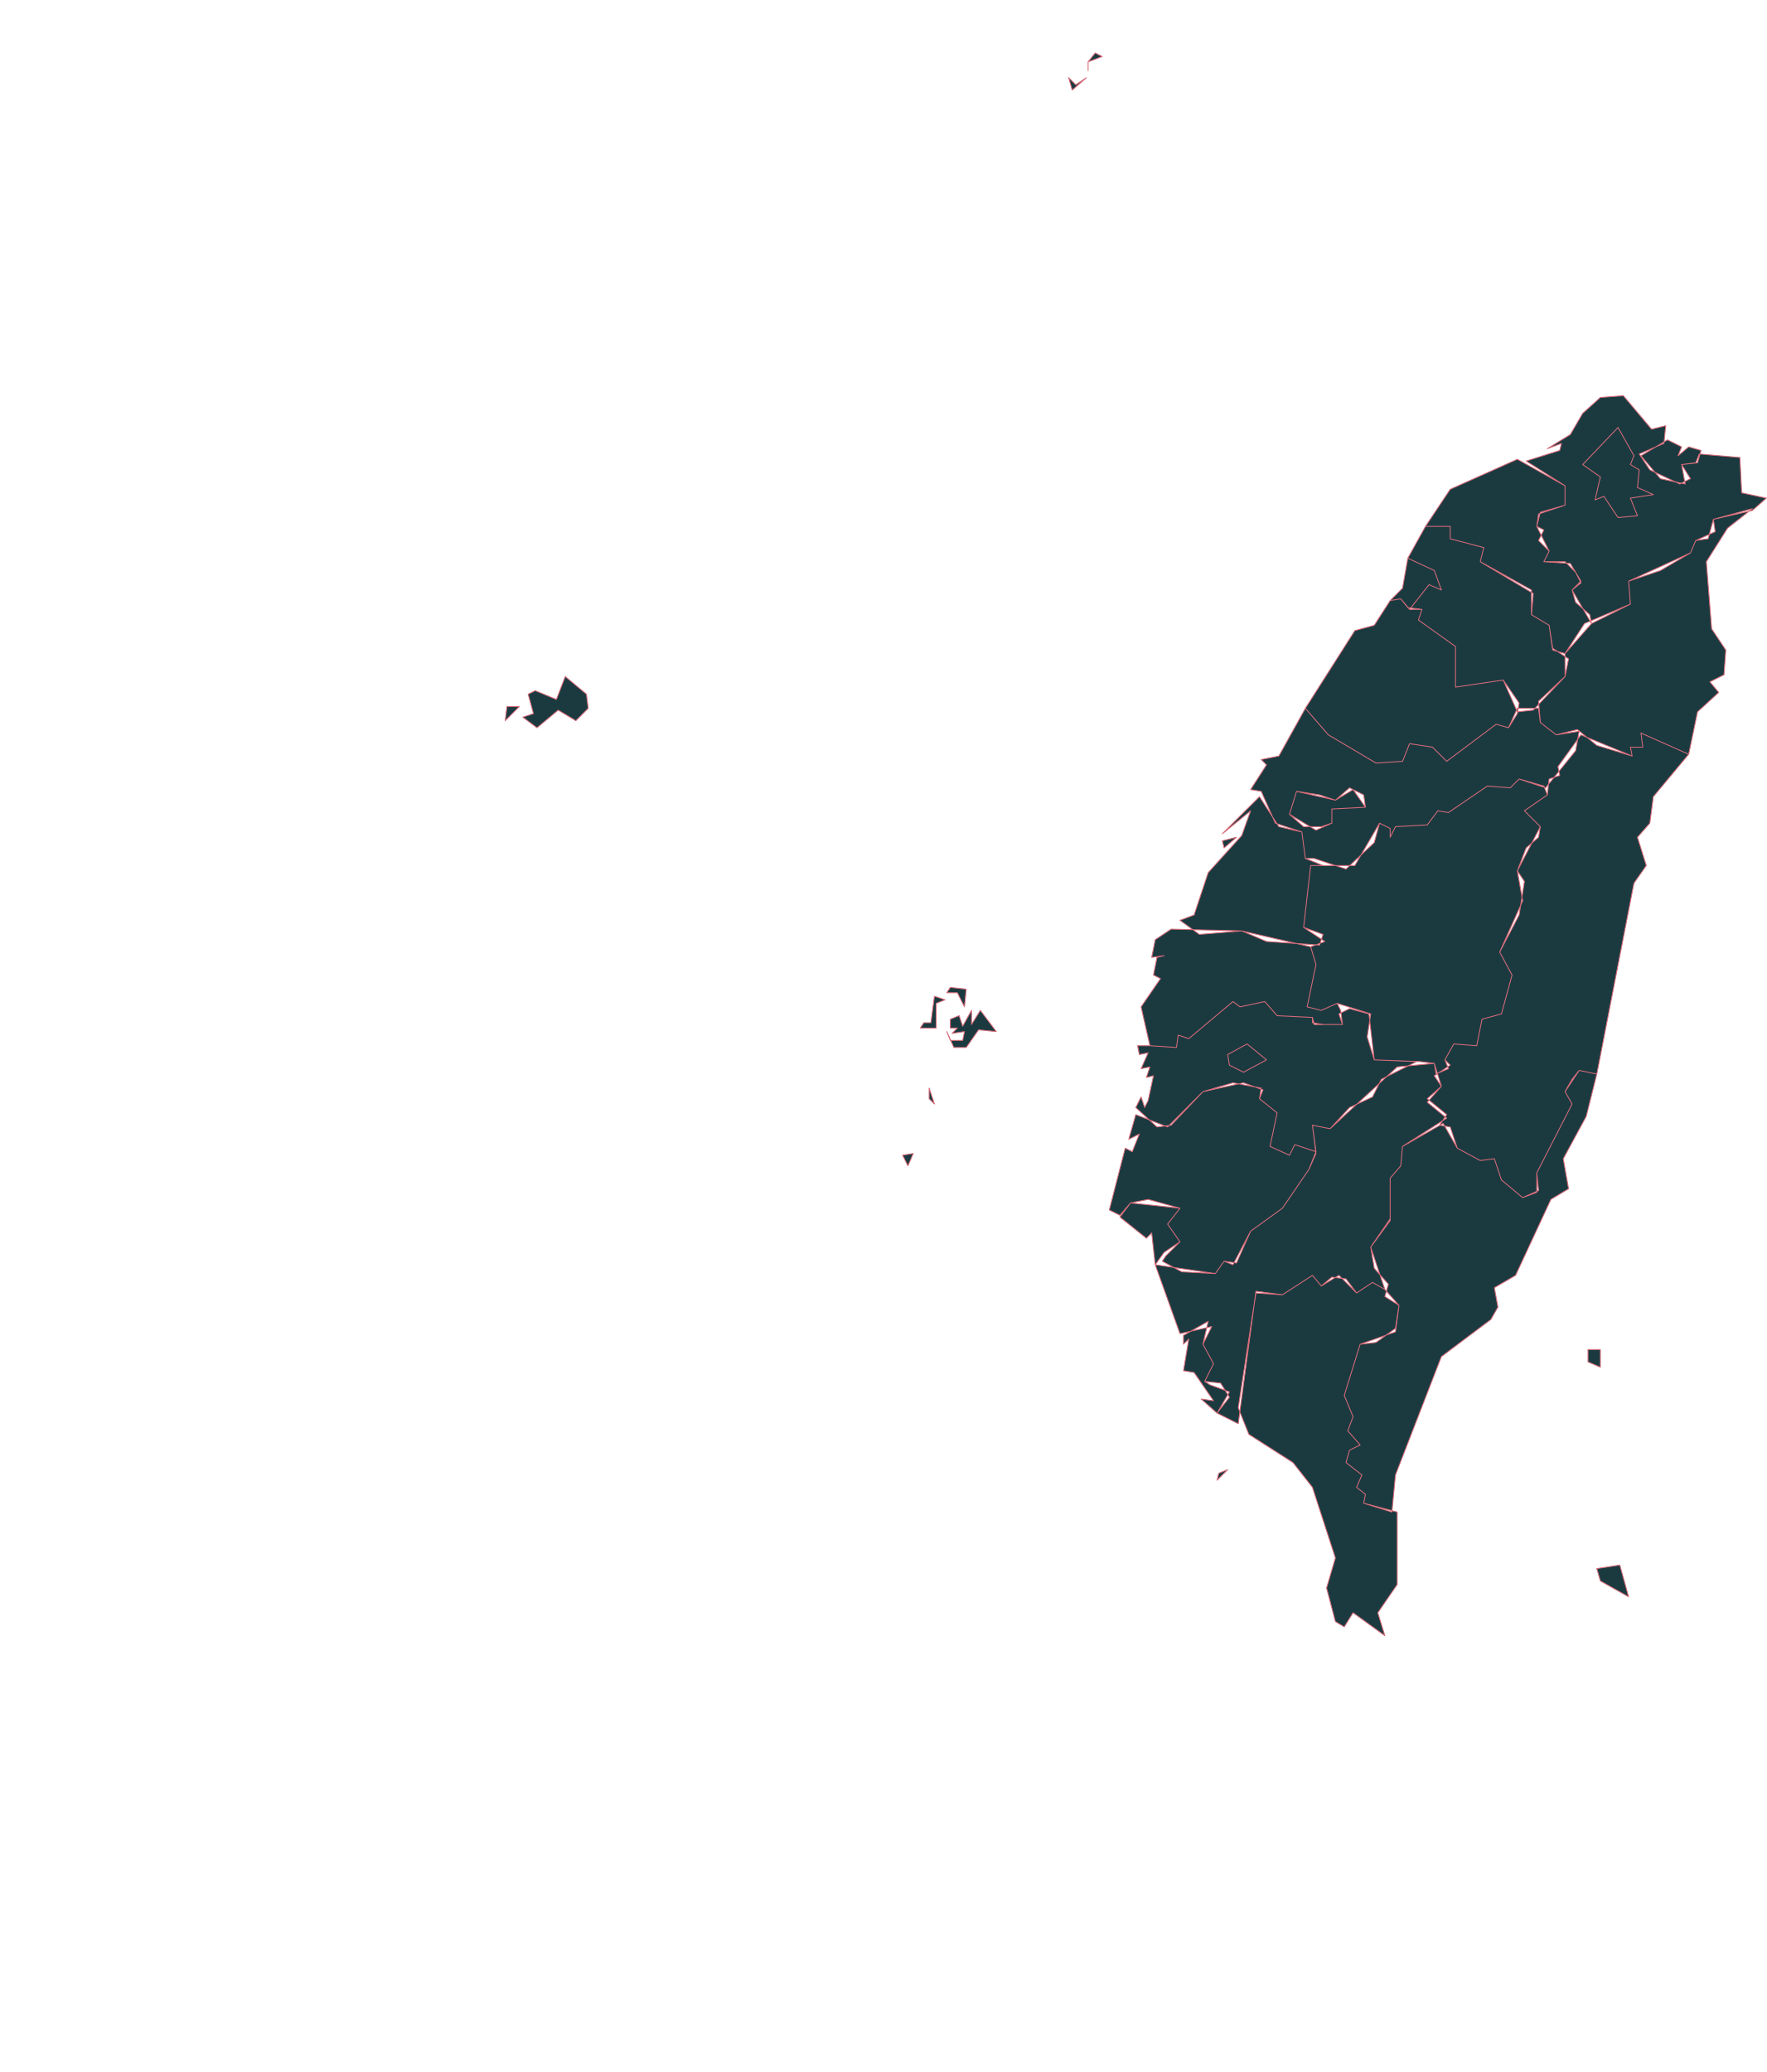
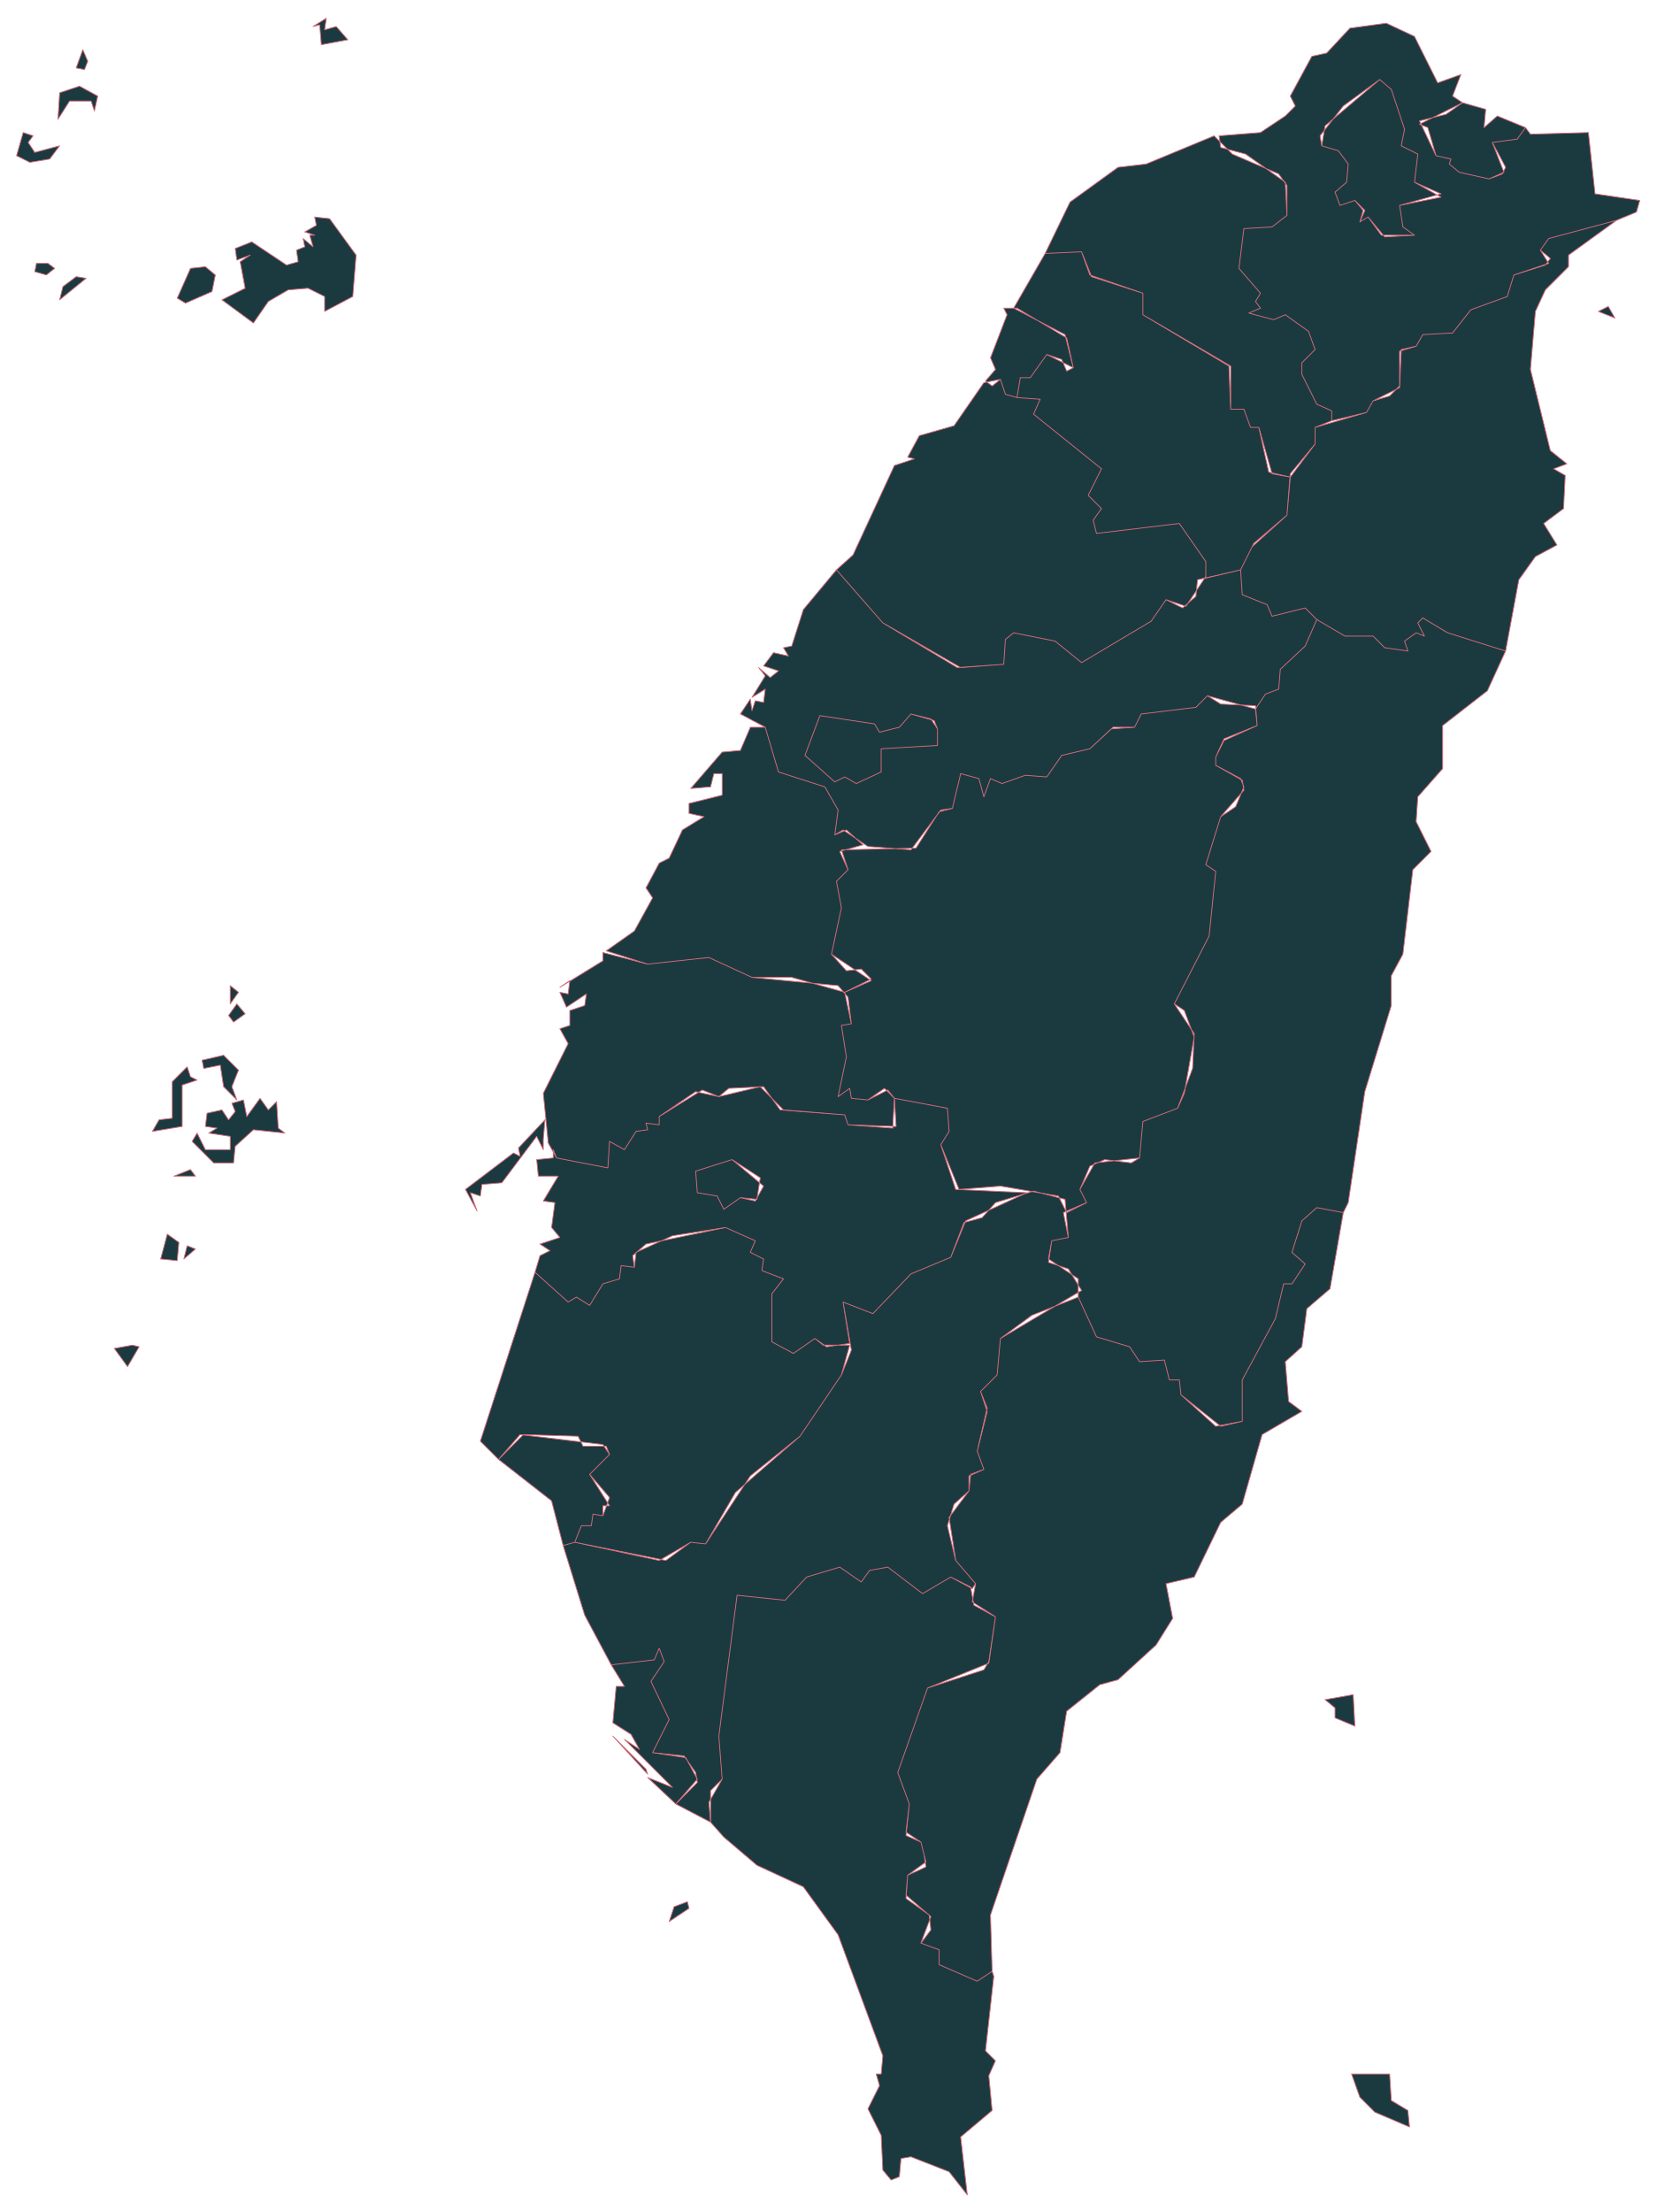
- <svg xmlns="http://www.w3.org/2000/svg" viewBox="0 0 1000 1173.0">
+ <svg xmlns="http://www.w3.org/2000/svg" viewBox="0 0 1000 1335.3">
  <g fill="#1a3a40" stroke="#d86a78" stroke-width="0.5" stroke-linejoin="round" fill-rule="evenodd">
-     <path d="M992 289 970 294 967 305 960 306 957 313 940 323 922 329 923 342 901 353 890 334 895 330 892 324 886 318 874 318 877 312 871 306 874 300 870 298 871 291 886 286 886 275 864 261 883 255 884 251 876 254 889 246 896 234 906 225 919 224 935 243 943 241 942 251 928 257 934 266 951 274 957 271 952 263 960 262 962 257 985 259 986 279 1000 282ZM896 263 906 270 903 283 908 281 916 293 927 292 923 282 936 280 927 276 928 266 923 263 925 258 916 242ZM896 263 916 242 925 258 923 263 928 266 927 276 936 280 923 282 927 292 916 293 908 281 903 283 906 270ZM944 249 952 253 950 258 956 253 963 255 961 262 952 263 954 274 940 271 929 258ZM871 397 886 383 886 370 897 353 923 342 922 329 957 313 960 306 971 301 970 294 992 288 978 299 966 318 969 356 977 368 976 382 968 386 973 392 961 403 956 427 929 415 930 423 923 423 924 428 904 422 893 413 881 416 872 409ZM886 370 879 368 877 354 867 348 867 334 838 318 840 310 821 305 821 298 807 298 821 277 859 260 886 275 886 286 872 290 870 298 877 312 874 318 889 319 895 329 890 334 892 341 900 348 901 353ZM807 298 821 298 821 305 840 310 838 318 868 336 867 348 877 354 879 367 888 373 886 383 868 402 859 403 851 385 824 389 824 366 803 351 805 345 798 345 809 331 816 334 812 323 797 316ZM797 316 812 323 816 334 809 331 798 345 793 339 787 340 794 333ZM797 344 805 345 803 351 824 366 824 389 851 385 860 398 859 404 854 412 847 410 819 431 811 423 798 421 794 431 779 432 752 416 739 401 767 357 778 354 787 340 793 339ZM744 486 739 486 737 471 722 466 714 448 708 447 717 433 714 430 724 428 739 401 752 416 779 432 794 431 798 421 811 423 819 431 847 410 854 412 859 401 871 401 872 409 881 416 894 414 892 425 875 446 860 441 855 446 842 445 820 460 814 459 808 467 790 468 787 474 787 469 781 466 778 477 762 492ZM747 450 734 448 730 461 745 470 754 466 754 458 773 457 766 447 756 453ZM748 468 738 468 730 461 734 448 756 453 764 446 772 450 773 457 754 458 754 466ZM749 490 742 490 738 525 749 529 747 535 717 533 703 527 679 529 668 521 676 518 684 494 703 473 708 459 692 472 713 451 724 468 737 471 739 486ZM693 480 692 476 700 474ZM804 601 778 600 774 587 776 574 757 568 748 572 740 570 745 546 742 536 750 533 738 525 742 490 767 490 781 466 787 469 787 474 790 468 808 467 814 459 820 460 842 445 855 446 860 441 874 445 876 450 863 459 872 468 871 474 864 480 859 493 862 510 849 539 856 552 850 574 839 577 836 592 823 591 818 600 820 605 813 608 812 602ZM759 572 760 580 749 580 743 579 743 576 723 575 716 567 702 570 698 567 673 588 667 586 666 593 651 592 646 570 657 554 653 552 655 542 659 541 652 542 654 532 663 526 703 527 742 536 745 546 740 570 748 572 757 568ZM651 592 666 593 667 586 673 588 698 567 702 570 716 567 723 575 743 576 744 580 760 580 758 574 764 571 775 574 778 600 802 601 782 611 777 621 764 627 753 639 743 637 745 652 733 648 730 654 719 649 723 630 713 622 715 617 704 613 681 618 663 637 655 638 643 627 646 621 648 627 650 623 653 609 649 610 651 604 646 605 650 596 645 597 644 592ZM695 597 696 603 704 607 717 600 706 591ZM695 597 706 591 717 600 704 607 696 603ZM660 711 668 703 661 693 668 684 650 679 640 681 634 688 628 685 637 650 641 652 645 642 639 645 643 631 661 638 681 618 698 613 714 616 713 622 723 630 719 649 730 654 733 648 745 652 741 662 726 684 708 697 698 716 693 714 688 721 669 720 658 714ZM659 709 654 716 652 698 649 701 634 689 640 681 668 684 661 693 668 703ZM685 784 682 782 687 772 681 761 686 751 668 755 654 716 688 721 693 714 700 715 708 697 726 684 741 662 745 653 743 637 753 639 791 604 812 602 816 615 808 624 819 633 794 649 793 660 787 667 787 691 776 706 784 730 777 726 768 732 758 722 748 728 743 722 726 733 711 731 701 806 689 800 696 788ZM676 777 670 776 673 758 670 761 670 756 684 748 681 761 687 772 682 782 691 783 696 791 689 800 680 792 687 793ZM690 834 695 832 689 838ZM784 730 792 739 790 754 770 761 761 790 766 802 763 810 770 818 764 821 762 828 771 835 768 842 773 846 772 851 791 856 791 897 780 913 784 926 766 913 761 921 756 918 751 899 756 882 743 842 732 828 707 812 701 797 711 732 726 733 743 722 748 728 754 723 762 724 768 732 777 726ZM895 416 924 428 923 423 930 423 929 415 956 427 936 451 934 466 927 474 932 490 925 500 904 608 894 606 890 611 886 618 890 625 870 664 871 674 862 678 850 668 846 656 838 657 825 650 821 638 815 637 819 631 808 622 816 615 812 609 821 603 818 600 823 591 836 592 839 577 850 574 856 552 849 539 860 518 863 499 859 493 872 468 863 459 876 450 877 441 883 439 882 434ZM904 888 917 886 922 904 906 895ZM899 764 906 764 906 774 899 771ZM788 856 772 851 773 846 768 842 771 835 762 828 764 821 770 818 763 810 766 802 761 790 770 761 779 760 790 752 792 739 784 734 786 727 778 718 776 706 787 690 787 667 793 660 794 649 817 636 825 650 838 657 846 656 850 668 862 678 870 675 870 664 890 625 886 618 894 606 904 608 898 632 885 656 888 673 878 679 858 722 846 729 848 740 844 747 816 768 790 835ZM511 654 517 653 514 660ZM526 622 526 616 529 625ZM523 579 527 579 529 564 535 566 530 568 530 582 521 582ZM536 584 538 589 545 589 546 584 539 585 542 582 538 582 538 577 543 575 545 581 550 572 550 580 555 572 564 584 554 583 547 593 540 593ZM538 559 547 560 546 570 542 562 536 562ZM287 400 294 400 286 408ZM302 404 299 393 303 391 315 396 320 383 332 393 333 401 326 408 316 402 304 412 296 406ZM605 44 609 48 615 44 607 51ZM616 35 620 30 624 32 616 35 616 40Z" />
+     <path d="M990 121 963 117 959 80 924 81 921 77 916 84 901 86 908 104 899 108 881 104 875 99 876 96 867 94 862 77 857 75 883 62 877 58 882 45 868 50 854 22 837 14 815 17 801 32 792 34 779 58 782 64 776 70 761 80 736 82 737 89 752 93 776 110 777 130 768 137 751 138 748 162 761 177 758 182 761 186 754 189 769 193 776 190 790 200 794 211 786 219 786 226 795 244 804 248 804 254 825 249 829 242 845 234 846 211 855 209 859 202 877 201 888 187 910 179 914 166 933 160 936 156 930 151 935 144 976 133 988 128ZM870 119 845 124 847 137 854 142 834 142 826 131 821 134 823 127 818 121 809 124 806 116 813 110 814 99 808 91 798 88 800 76 833 48 840 54 848 78 846 88 856 93 854 110ZM971 185 965 188 975 192ZM795 374 812 384 829 384 836 391 850 393 848 387 855 382 860 384 856 376 859 373 874 382 909 393 917 350 927 336 940 329 932 316 944 307 945 287 938 283 946 280 936 272 924 223 927 188 933 175 947 161 947 154 976 133 935 144 930 151 935 159 914 166 910 179 888 187 877 201 859 202 855 209 845 212 845 233 839 239 829 242 825 249 794 258 794 268 779 286 777 311 756 330 749 344 750 359 765 365 768 372 788 367ZM876 96 875 99 881 104 899 108 907 105 909 101 901 86 916 84 921 77 904 70 896 77 897 66 883 62 873 69 857 73 867 94ZM758 428 759 438 739 447 734 457 734 462 750 471 751 477 737 493 728 522 734 526 730 565 709 606 715 610 721 626 715 660 711 669 690 677 688 699 683 702 667 700 658 704 652 718 656 726 642 732 645 747 635 749 633 760 651 772 651 783 662 807 682 813 688 822 703 821 706 833 712 833 713 842 737 861 750 858 750 833 770 796 775 775 780 775 788 763 780 756 786 737 795 729 811 732 814 726 824 659 840 607 840 589 847 576 853 525 864 514 855 496 856 481 871 464 871 438 898 417 909 393 874 382 859 373 856 376 860 384 855 382 848 387 850 393 836 391 829 384 812 384 795 374 788 390 773 404 772 416 764 419ZM870 117 854 110 856 93 846 88 848 78 840 54 833 48 811 64 797 82 798 88 808 91 814 99 813 110 806 116 809 124 818 121 824 127 821 134 826 131 836 143 854 142 847 137 845 124ZM811 732 795 729 786 737 780 756 788 763 780 775 775 775 770 796 750 833 750 858 734 861 713 842 712 833 706 833 703 821 688 822 682 813 662 807 651 783 623 794 604 808 602 830 592 840 596 852 590 876 594 887 585 891 585 900 576 908 572 921 577 942 589 956 587 967 601 976 597 1003 594 1008 560 1019 542 1070 549 1089 547 1106 556 1112 559 1124 548 1132 547 1146 561 1156 562 1165 556 1173 567 1177 567 1186 590 1196 599 1190 598 1156 626 1074 640 1058 644 1033 664 1017 675 1014 698 993 708 977 704 956 721 952 737 919 750 908 762 866 786 852 778 846 776 822 786 813 789 790 803 778ZM800 1026 806 1031 806 1037 818 1042 817 1023ZM850 1274 840 1268 839 1252 816 1252 821 1266 830 1275 851 1284ZM804 248 795 244 786 226 786 219 794 211 790 200 776 190 769 193 754 189 761 186 758 182 761 177 748 162 751 138 768 137 777 130 777 112 772 105 744 93 733 82 692 99 675 101 646 122 631 153 653 152 658 166 690 177 690 190 742 221 743 247 751 247 755 258 760 258 768 286 779 288 794 268 794 258 804 254ZM749 344 723 350 722 360 714 367 704 362 695 375 653 400 637 387 612 382 607 386 606 401 580 403 533 376 505 344 485 368 478 390 473 391 476 396 467 394 461 402 470 405 465 409 458 403 462 408 454 421 462 416 461 424 456 423 454 429 453 422 447 431 462 439 470 466 498 475 506 489 504 504 509 501 524 511 550 513 568 489 575 488 580 467 591 470 594 481 598 470 605 473 619 468 632 469 641 456 658 452 671 440 685 439 689 431 722 427 729 420 758 428 764 419 772 416 773 404 788 390 795 374 788 367 768 372 765 365 750 359ZM566 440 566 450 532 452 532 466 517 473 510 469 504 472 486 456 495 432 528 437 531 442 543 439 550 431 564 435ZM728 339 728 349 749 344 757 328 777 311 779 288 766 285 760 258 755 258 751 247 743 247 743 221 690 190 690 177 659 167 653 152 631 153 612 186 643 202 648 222 632 214 622 228 616 228 614 240 628 241 624 250 665 283 657 299 665 307 660 314 662 322 712 316ZM540 663 572 669 573 683 568 691 579 718 604 716 639 722 644 732 656 726 652 718 661 702 688 699 690 677 711 669 720 645 721 624 709 606 730 565 734 526 728 522 737 493 746 487 751 475 749 470 734 462 734 457 739 446 759 438 758 426 737 425 729 420 722 427 689 431 685 439 672 439 658 452 641 456 632 469 619 468 605 473 598 470 594 481 591 470 580 467 575 488 567 490 553 512 508 513 512 525 505 532 508 548 502 576 526 592 510 599 514 618 508 619 511 638 506 662 513 657 514 663 524 664 534 657ZM614 240 607 238 604 229 594 231 576 257 555 263 548 276 552 277 540 281 515 335 505 344 533 376 578 403 606 401 607 386 612 382 637 387 653 400 695 375 704 362 716 366 728 348 728 339 712 316 662 322 660 314 665 307 657 299 665 283 624 250 628 241ZM347 931 340 933 353 975 369 1005 395 1002 398 995 401 1003 393 1015 404 1038 394 1058 414 1061 421 1074 408 1089 429 1100 429 1081 436 1074 434 1048 445 963 474 966 487 952 507 946 520 955 525 948 536 946 557 962 574 952 587 959 589 956 577 942 573 916 585 900 586 890 594 887 590 876 596 850 592 840 602 830 604 808 653 779 645 766 633 762 635 749 645 747 643 724 624 719 601 726 593 735 582 738 574 759 550 769 527 793 509 786 514 815 508 830 483 867 444 901 426 932 417 931 398 942ZM595 230 599 233 604 229 607 238 614 240 616 228 622 228 632 214 641 217 644 224 648 222 644 204 614 186 606 186 608 190 598 216 601 223ZM328 688 329 676 313 693 314 698 310 696 281 718 288 731 284 720 290 722 291 715 303 714 324 686 328 694ZM513 811 509 786 527 793 550 769 574 759 583 737 620 720 577 718 568 691 573 683 572 669 540 663 541 680 512 679 510 673 471 670 461 656 440 657 434 662 424 658 398 674 398 679 390 678 391 682 384 683 377 694 368 689 367 705 336 699 334 694 334 699 324 700 325 710 337 710 328 725 335 726 333 741 338 747 326 751 332 755 326 758 323 768 343 786 348 783 356 788 364 775 374 772 375 764 383 765 382 758 390 751 438 741 456 749 453 756 461 760 460 767 473 772 466 781 466 810 479 817 492 808 499 813ZM457 724 447 723 437 730 433 722 421 720 420 707 442 700 459 711ZM586 958 574 952 557 962 536 946 525 948 520 955 507 946 487 952 474 966 445 963 434 1048 436 1074 428 1088 429 1100 437 1109 457 1126 485 1139 506 1168 533 1241 532 1252 529 1252 531 1259 524 1273 532 1289 533 1310 538 1316 543 1314 544 1303 550 1302 573 1311 584 1325 580 1290 599 1274 597 1253 601 1244 595 1238 600 1193 599 1190 590 1196 567 1186 567 1177 556 1173 562 1157 547 1144 548 1132 559 1127 558 1120 556 1112 547 1108 549 1089 542 1070 560 1019 597 1004 601 976 588 969ZM415 1148 407 1151 404 1160 416 1152ZM566 440 562 434 550 431 543 439 531 442 528 437 495 432 486 456 504 472 510 469 517 473 532 466 532 452 566 450ZM512 602 506 595 454 590 428 578 391 582 364 575 364 580 338 596 344 592 343 600 338 599 342 608 354 600 353 607 344 610 344 619 338 621 343 630 328 660 331 690 336 699 367 705 368 689 377 694 384 683 391 682 390 678 398 679 398 674 420 659 434 662 459 656 473 670 510 673 512 679 539 681 540 663 536 658 524 664 514 663 513 657 506 662 511 638 508 619 514 618ZM526 591 520 585 511 586 502 576 508 548 505 532 512 525 507 514 521 510 511 501 504 504 506 489 498 475 470 466 462 439 453 439 447 453 436 454 417 476 429 475 431 467 436 467 436 480 416 485 416 491 425 493 412 501 404 518 398 521 390 536 394 542 383 562 366 574 391 582 428 578 454 590 478 590 510 599ZM513 812 497 812 492 808 479 817 466 810 466 781 473 772 460 767 461 760 453 756 456 749 438 741 406 746 384 756 383 765 375 764 374 772 364 775 356 788 348 783 343 786 323 768 290 870 301 881 316 866 349 867 352 873 366 873 368 878 356 890 368 909 364 909 364 915 358 914 357 921 351 921 347 931 402 942 417 931 426 932 453 891 483 867 508 830ZM461 716 442 700 420 707 421 720 433 722 437 730 447 723 456 725ZM420 1070 413 1060 394 1058 404 1038 393 1015 401 1003 398 995 395 1002 369 1005 377 1018 372 1018 370 1040 381 1047 386 1056 377 1050 406 1079 391 1073 408 1089 421 1076ZM390 1068 370 1048 391 1071ZM368 904 356 890 368 878 364 872 314 866 301 881 333 906 340 933 347 931 351 921 357 921 358 914 364 915ZM139 595 139 606 144 599ZM143 606 138 613 141 617 148 612ZM135 637 122 640 123 645 133 643 135 656 143 664 140 656 144 646ZM115 650 113 644 104 653 104 675 96 676 92 683 110 680 110 655 119 652ZM168 681 167 665 162 670 157 663 149 674 147 664 140 666 142 671 138 676 134 670 125 672 124 680 131 681 126 684 139 686 139 694 124 694 119 684 116 689 129 702 141 702 142 692 153 682 172 684ZM115 706 105 710 118 710ZM108 750 101 745 97 760 107 761ZM118 754 113 752 111 760ZM80 812 69 814 77 825 84 813ZM179 151 180 158 173 160 152 146 142 150 143 157 151 154 145 158 148 174 134 181 153 195 162 182 174 175 186 174 196 179 196 188 213 179 215 154 199 132 190 131 191 136 184 140 190 142 187 142 189 149 183 144 184 149ZM107 180 112 183 128 176 130 166 124 161 115 162ZM189 16 193 15 194 27 210 24 203 16 196 18 197 11ZM53 37 50 30 46 41 51 42ZM48 52 36 56 35 72 42 61 55 61 57 67 59 58ZM18 98 30 96 36 88 21 92 17 86 20 82 14 80 10 94ZM29 159 22 159 21 164 28 166 33 162ZM46 167 38 173 36 181 52 168Z" />
  </g>
</svg>
